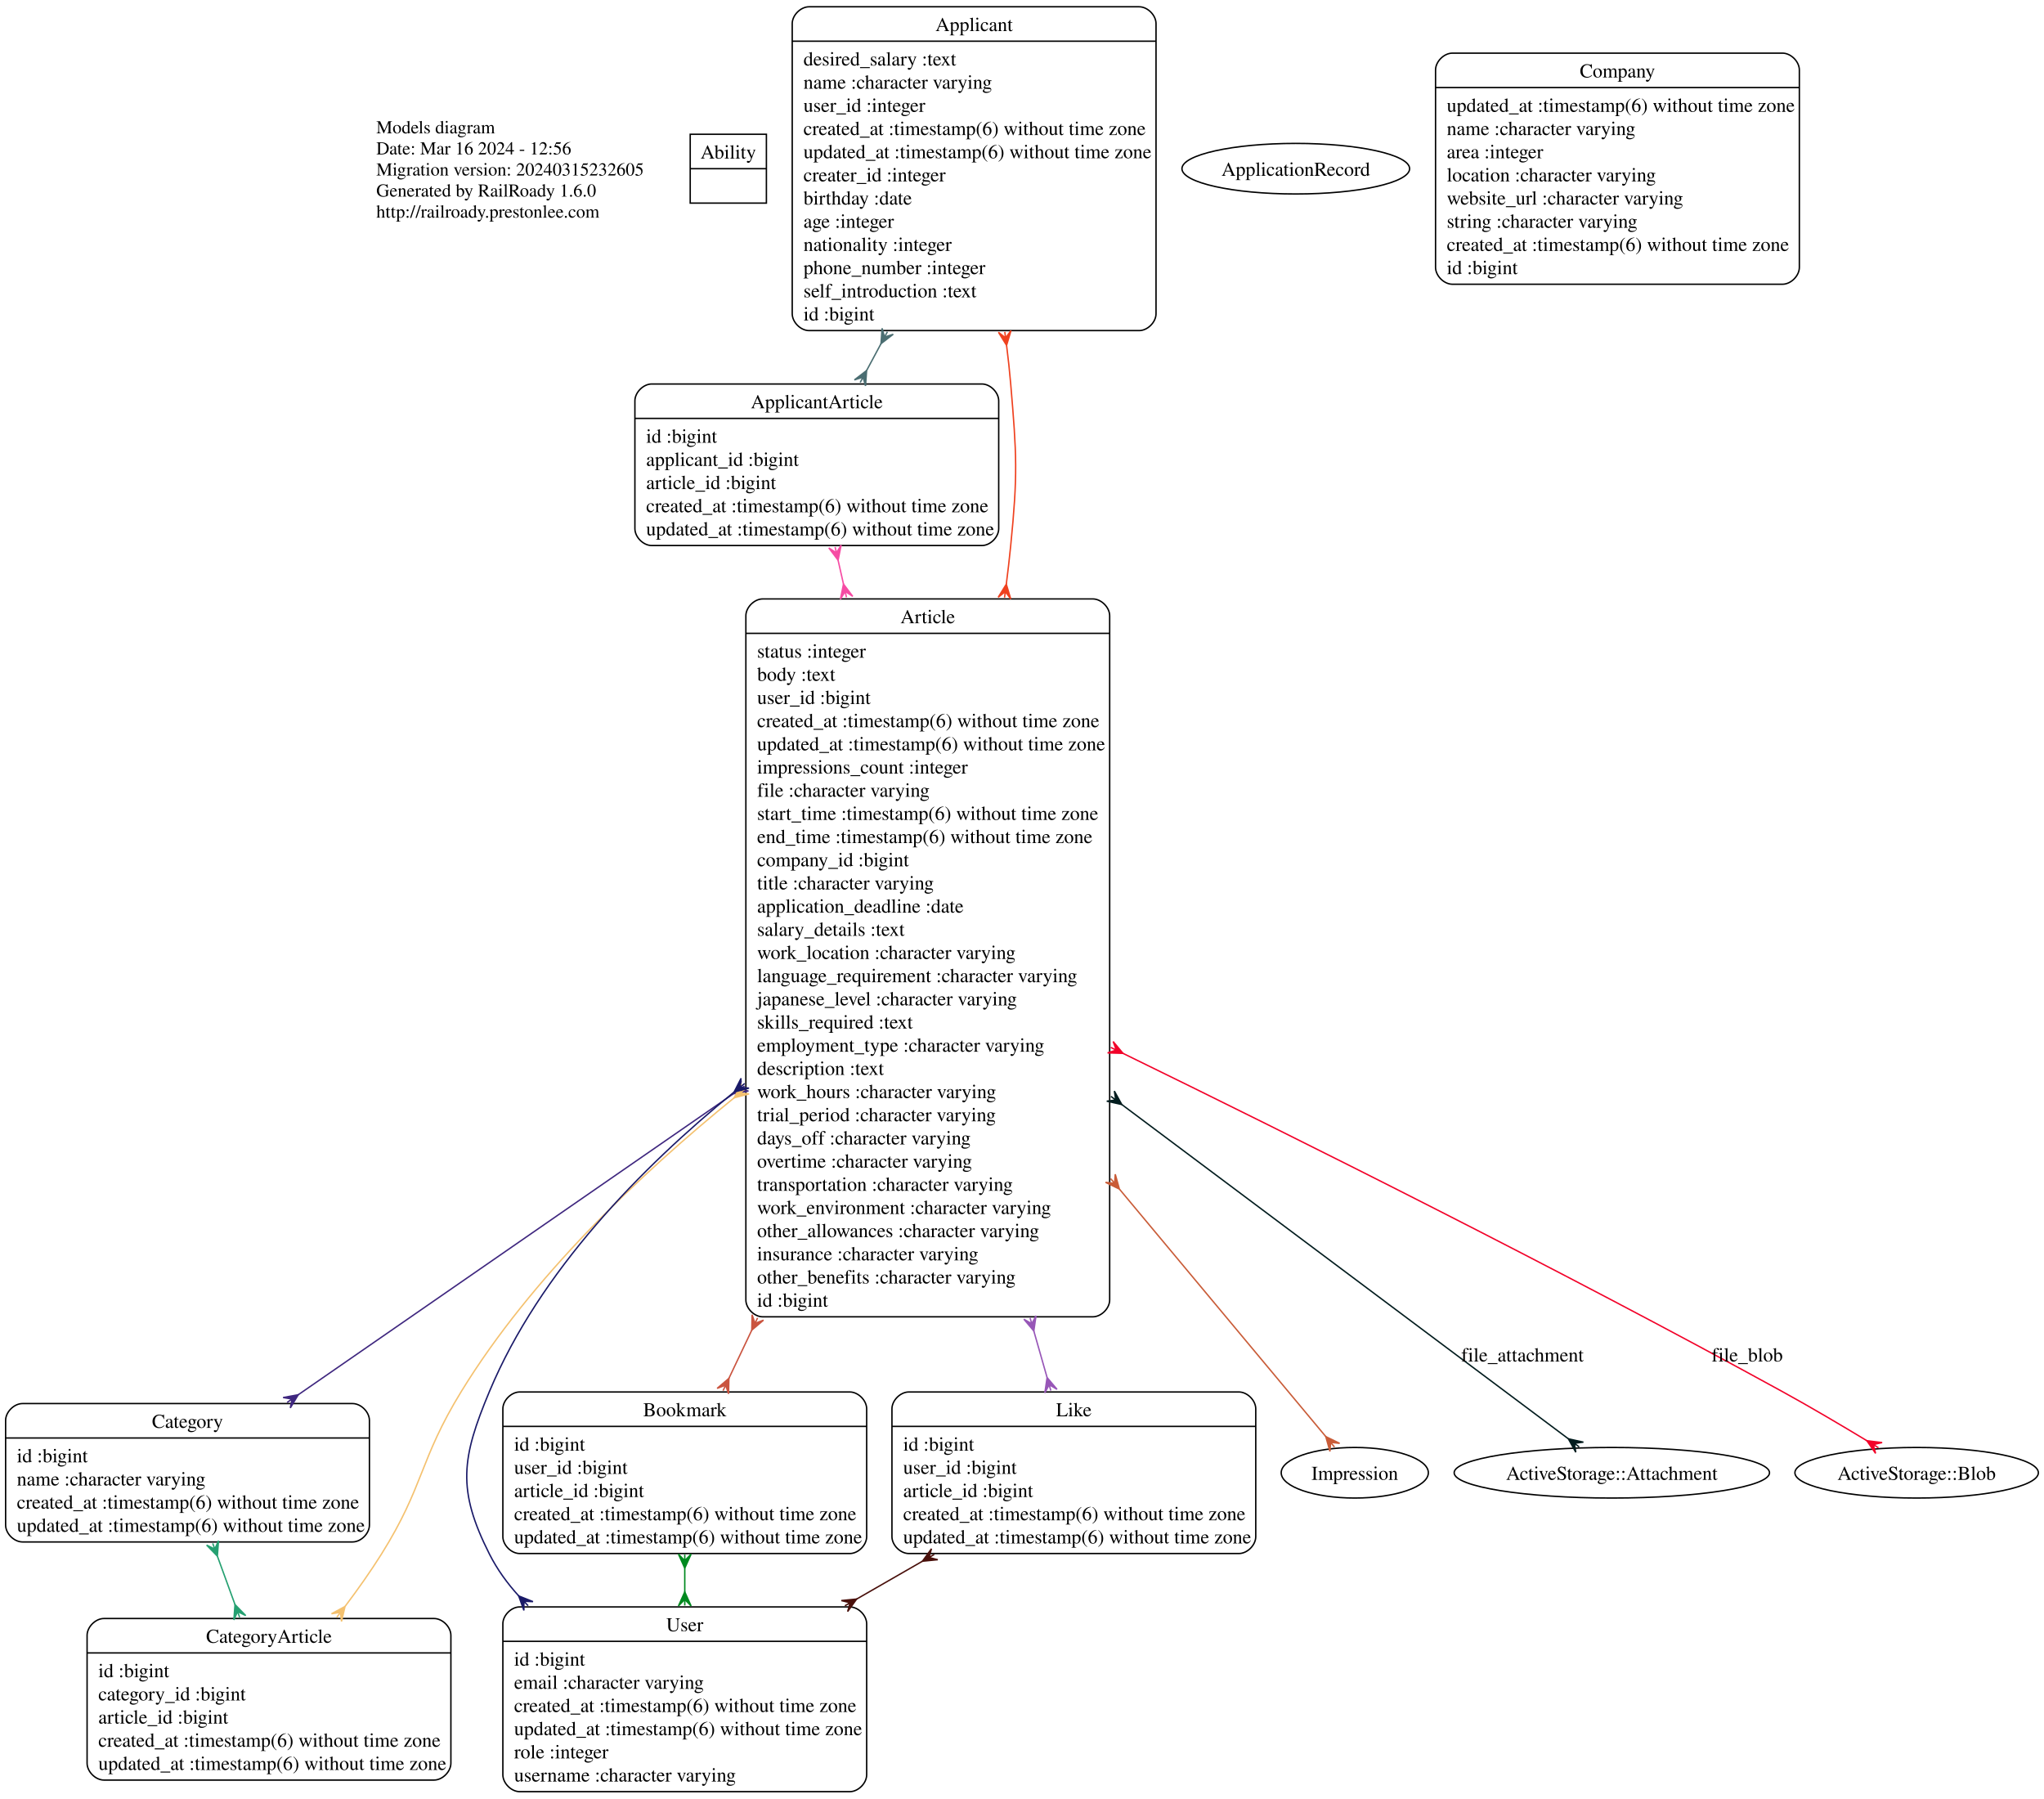
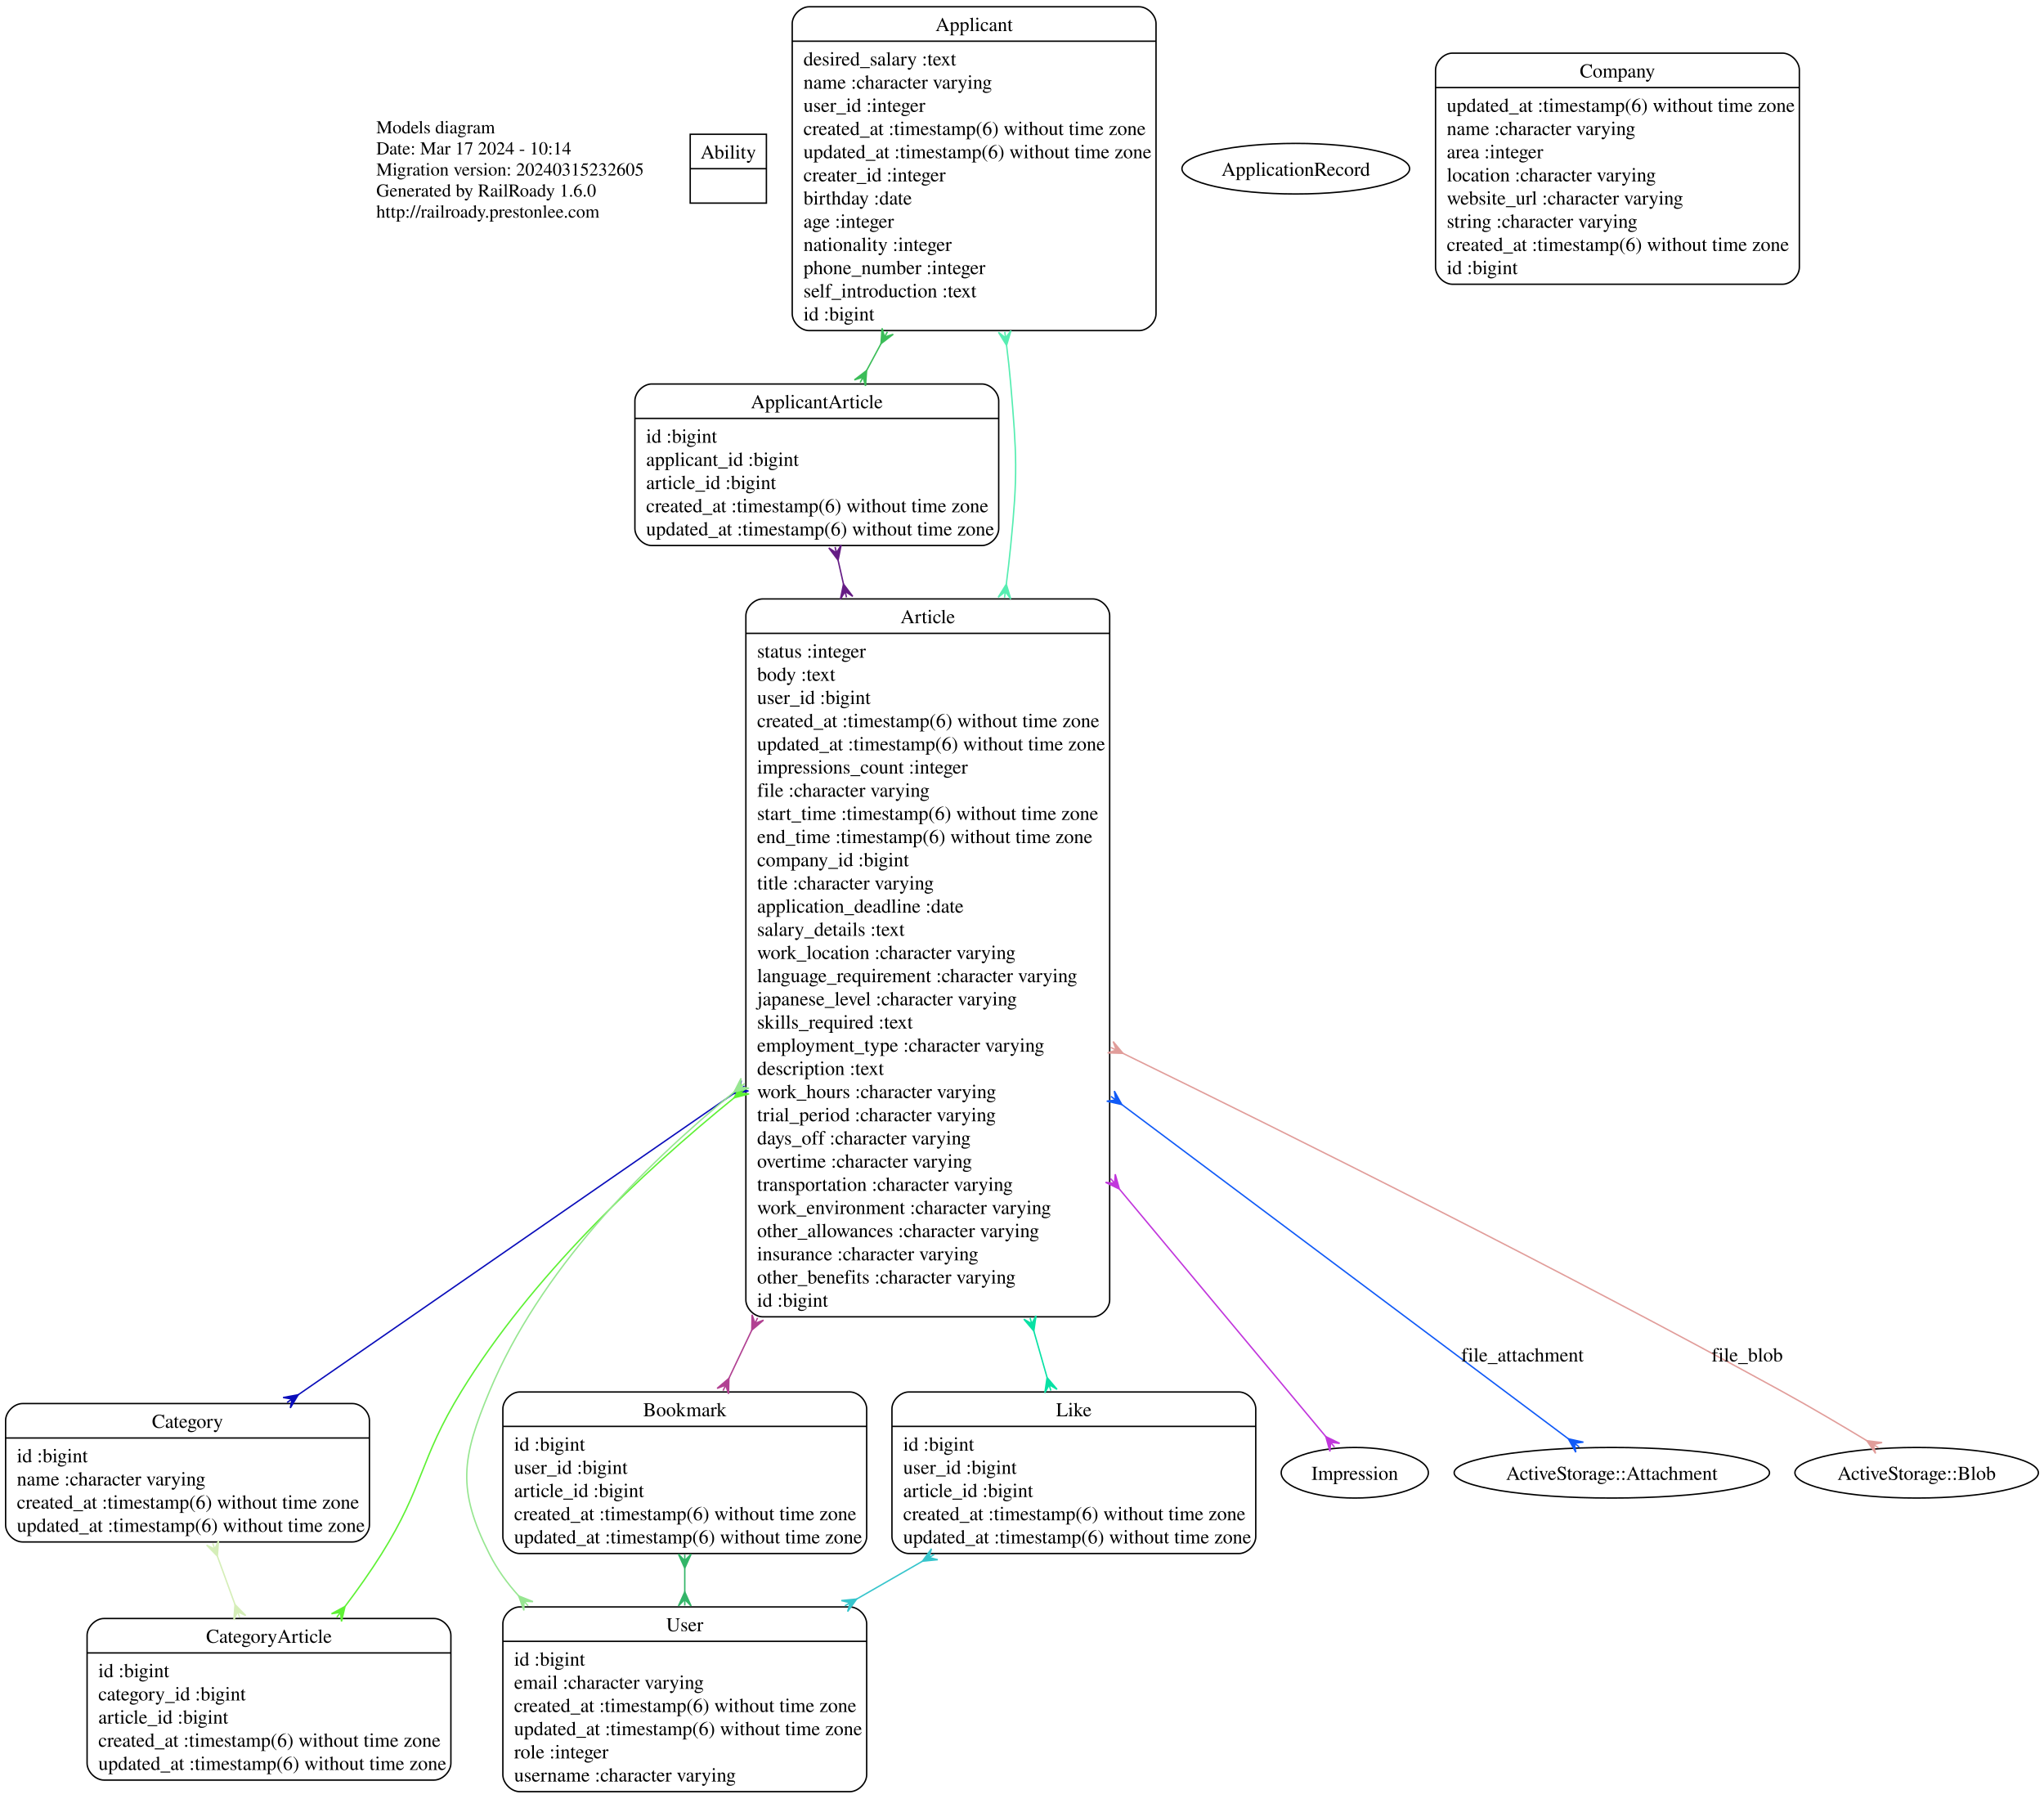
<svg xmlns="http://www.w3.org/2000/svg" width="1455pt" height="1280pt" viewBox="0.00 0.00 1455.17 1279.50">
  <g id="graph0" class="graph" transform="scale(1 1) rotate(0) translate(4 1275.5)">
    <polygon fill="none" stroke="none" points="-4,4 -4,-1275.5 1451.17,-1275.5 1451.17,4 -4,4" />
    <g id="node1" class="node">
      <text text-anchor="start" x="263.88" y="-1180.9" font-family="Times,serif" font-size="13.00">Models diagram</text>
-       <text text-anchor="start" x="263.88" y="-1165.9" font-family="Times,serif" font-size="13.00">Date: Mar 16 2024 - 12:56</text>
+       <text text-anchor="start" x="263.88" y="-1165.9" font-family="Times,serif" font-size="13.00">Date: Mar 17 2024 - 10:14</text>
      <text text-anchor="start" x="263.88" y="-1150.9" font-family="Times,serif" font-size="13.00">Migration version: 20240315232605</text>
      <text text-anchor="start" x="263.88" y="-1135.9" font-family="Times,serif" font-size="13.00">Generated by RailRoady 1.6.0</text>
      <text text-anchor="start" x="263.88" y="-1120.9" font-family="Times,serif" font-size="13.00">http://railroady.prestonlee.com</text>
    </g>
    <g id="node2" class="node">
      <polygon fill="none" stroke="black" points="487.38,-1131.25 487.38,-1180.25 541.62,-1180.25 541.62,-1131.25 487.38,-1131.25" />
      <text text-anchor="middle" x="514.5" y="-1162.95" font-family="Times,serif" font-size="14.00">Ability</text>
      <polyline fill="none" stroke="black" points="487.38,-1155.75 541.62,-1155.75" />
      <text text-anchor="middle" x="514.5" y="-1138.45" font-family="Times,serif" font-size="14.00"> </text>
    </g>
    <g id="node3" class="node">
      <path fill="none" stroke="black" d="M572,-1040.5C572,-1040.5 807,-1040.5 807,-1040.5 813,-1040.5 819,-1046.5 819,-1052.5 819,-1052.5 819,-1259 819,-1259 819,-1265 813,-1271 807,-1271 807,-1271 572,-1271 572,-1271 566,-1271 560,-1265 560,-1259 560,-1259 560,-1052.5 560,-1052.5 560,-1046.5 566,-1040.5 572,-1040.5" />
      <text text-anchor="middle" x="689.5" y="-1253.7" font-family="Times,serif" font-size="14.00">Applicant</text>
      <polyline fill="none" stroke="black" points="560,-1246.5 819,-1246.5" />
      <text text-anchor="start" x="568" y="-1229.2" font-family="Times,serif" font-size="14.00">desired_salary :text</text>
      <text text-anchor="start" x="568" y="-1212.7" font-family="Times,serif" font-size="14.00">name :character varying</text>
      <text text-anchor="start" x="568" y="-1196.2" font-family="Times,serif" font-size="14.00">user_id :integer</text>
      <text text-anchor="start" x="568" y="-1179.7" font-family="Times,serif" font-size="14.00">created_at :timestamp(6) without time zone</text>
      <text text-anchor="start" x="568" y="-1163.2" font-family="Times,serif" font-size="14.00">updated_at :timestamp(6) without time zone</text>
      <text text-anchor="start" x="568" y="-1146.7" font-family="Times,serif" font-size="14.00">creater_id :integer</text>
      <text text-anchor="start" x="568" y="-1130.2" font-family="Times,serif" font-size="14.00">birthday :date</text>
      <text text-anchor="start" x="568" y="-1113.7" font-family="Times,serif" font-size="14.00">age :integer</text>
      <text text-anchor="start" x="568" y="-1097.2" font-family="Times,serif" font-size="14.00">nationality :integer</text>
      <text text-anchor="start" x="568" y="-1080.7" font-family="Times,serif" font-size="14.00">phone_number :integer</text>
      <text text-anchor="start" x="568" y="-1064.2" font-family="Times,serif" font-size="14.00">self_introduction :text</text>
      <text text-anchor="start" x="568" y="-1047.7" font-family="Times,serif" font-size="14.00">id :bigint</text>
    </g>
    <g id="node4" class="node">
      <path fill="none" stroke="black" d="M460,-887.5C460,-887.5 695,-887.5 695,-887.5 701,-887.5 707,-893.5 707,-899.5 707,-899.5 707,-990.5 707,-990.5 707,-996.5 701,-1002.5 695,-1002.5 695,-1002.5 460,-1002.5 460,-1002.5 454,-1002.5 448,-996.5 448,-990.5 448,-990.5 448,-899.5 448,-899.5 448,-893.5 454,-887.5 460,-887.5" />
      <text text-anchor="middle" x="577.5" y="-985.2" font-family="Times,serif" font-size="14.00">ApplicantArticle</text>
      <polyline fill="none" stroke="black" points="448,-978 707,-978" />
      <text text-anchor="start" x="456" y="-960.7" font-family="Times,serif" font-size="14.00">id :bigint</text>
      <text text-anchor="start" x="456" y="-944.2" font-family="Times,serif" font-size="14.00">applicant_id :bigint</text>
      <text text-anchor="start" x="456" y="-927.7" font-family="Times,serif" font-size="14.00">article_id :bigint</text>
      <text text-anchor="start" x="456" y="-911.2" font-family="Times,serif" font-size="14.00">created_at :timestamp(6) without time zone</text>
      <text text-anchor="start" x="456" y="-894.7" font-family="Times,serif" font-size="14.00">updated_at :timestamp(6) without time zone</text>
    </g>
    <g id="edge1" class="edge">
-       <path fill="none" stroke="#4b6e72" d="M623.25,-1031.26C619.72,-1024.69 616.25,-1018.22 612.9,-1011.97" />
-       <polygon fill="#4b6e72" stroke="#4b6e72" points="623.21,-1031.19 623.97,-1042.13 625.73,-1035.89 627.78,-1039.71 627.78,-1039.71 627.78,-1039.71 625.73,-1035.89 631.9,-1037.88 623.21,-1031.19" />
-       <polygon fill="#4b6e72" stroke="#4b6e72" points="612.96,-1012.08 612.19,-1001.14 610.43,-1007.38 608.39,-1003.57 608.39,-1003.57 608.39,-1003.57 610.43,-1007.38 604.26,-1005.4 612.96,-1012.08" />
+       <path fill="none" stroke="#3cbd59" d="M623.25,-1031.26C619.72,-1024.69 616.25,-1018.22 612.9,-1011.97" />
+       <polygon fill="#3cbd59" stroke="#3cbd59" points="623.21,-1031.19 623.97,-1042.13 625.73,-1035.89 627.78,-1039.71 627.78,-1039.71 627.78,-1039.71 625.73,-1035.89 631.9,-1037.88 623.21,-1031.19" />
+       <polygon fill="#3cbd59" stroke="#3cbd59" points="612.96,-1012.08 612.19,-1001.14 610.43,-1007.38 608.39,-1003.57 608.39,-1003.57 608.39,-1003.57 610.43,-1007.38 604.26,-1005.4 612.96,-1012.08" />
    </g>
    <g id="node6" class="node">
      <path fill="none" stroke="black" d="M539,-338.5C539,-338.5 774,-338.5 774,-338.5 780,-338.5 786,-344.5 786,-350.5 786,-350.5 786,-837.5 786,-837.5 786,-843.5 780,-849.5 774,-849.5 774,-849.5 539,-849.5 539,-849.5 533,-849.5 527,-843.5 527,-837.5 527,-837.5 527,-350.5 527,-350.5 527,-344.5 533,-338.5 539,-338.5" />
      <text text-anchor="middle" x="656.5" y="-832.2" font-family="Times,serif" font-size="14.00">Article</text>
      <polyline fill="none" stroke="black" points="527,-825 786,-825" />
      <text text-anchor="start" x="535" y="-807.7" font-family="Times,serif" font-size="14.00">status :integer</text>
      <text text-anchor="start" x="535" y="-791.2" font-family="Times,serif" font-size="14.00">body :text</text>
      <text text-anchor="start" x="535" y="-774.7" font-family="Times,serif" font-size="14.00">user_id :bigint</text>
      <text text-anchor="start" x="535" y="-758.2" font-family="Times,serif" font-size="14.00">created_at :timestamp(6) without time zone</text>
      <text text-anchor="start" x="535" y="-741.7" font-family="Times,serif" font-size="14.00">updated_at :timestamp(6) without time zone</text>
      <text text-anchor="start" x="535" y="-725.2" font-family="Times,serif" font-size="14.00">impressions_count :integer</text>
      <text text-anchor="start" x="535" y="-708.7" font-family="Times,serif" font-size="14.00">file :character varying</text>
      <text text-anchor="start" x="535" y="-692.2" font-family="Times,serif" font-size="14.00">start_time :timestamp(6) without time zone</text>
      <text text-anchor="start" x="535" y="-675.7" font-family="Times,serif" font-size="14.00">end_time :timestamp(6) without time zone</text>
      <text text-anchor="start" x="535" y="-659.2" font-family="Times,serif" font-size="14.00">company_id :bigint</text>
      <text text-anchor="start" x="535" y="-642.7" font-family="Times,serif" font-size="14.00">title :character varying</text>
      <text text-anchor="start" x="535" y="-626.2" font-family="Times,serif" font-size="14.00">application_deadline :date</text>
      <text text-anchor="start" x="535" y="-609.7" font-family="Times,serif" font-size="14.00">salary_details :text</text>
      <text text-anchor="start" x="535" y="-593.2" font-family="Times,serif" font-size="14.00">work_location :character varying</text>
      <text text-anchor="start" x="535" y="-576.7" font-family="Times,serif" font-size="14.00">language_requirement :character varying</text>
      <text text-anchor="start" x="535" y="-560.2" font-family="Times,serif" font-size="14.00">japanese_level :character varying</text>
      <text text-anchor="start" x="535" y="-543.7" font-family="Times,serif" font-size="14.00">skills_required :text</text>
      <text text-anchor="start" x="535" y="-527.2" font-family="Times,serif" font-size="14.00">employment_type :character varying</text>
      <text text-anchor="start" x="535" y="-510.7" font-family="Times,serif" font-size="14.00">description :text</text>
      <text text-anchor="start" x="535" y="-494.2" font-family="Times,serif" font-size="14.00">work_hours :character varying</text>
      <text text-anchor="start" x="535" y="-477.7" font-family="Times,serif" font-size="14.00">trial_period :character varying</text>
      <text text-anchor="start" x="535" y="-461.2" font-family="Times,serif" font-size="14.00">days_off :character varying</text>
      <text text-anchor="start" x="535" y="-444.7" font-family="Times,serif" font-size="14.00">overtime :character varying</text>
      <text text-anchor="start" x="535" y="-428.2" font-family="Times,serif" font-size="14.00">transportation :character varying</text>
      <text text-anchor="start" x="535" y="-411.7" font-family="Times,serif" font-size="14.00">work_environment :character varying</text>
      <text text-anchor="start" x="535" y="-395.2" font-family="Times,serif" font-size="14.00">other_allowances :character varying</text>
      <text text-anchor="start" x="535" y="-378.7" font-family="Times,serif" font-size="14.00">insurance :character varying</text>
      <text text-anchor="start" x="535" y="-362.2" font-family="Times,serif" font-size="14.00">other_benefits :character varying</text>
      <text text-anchor="start" x="535" y="-345.7" font-family="Times,serif" font-size="14.00">id :bigint</text>
    </g>
    <g id="edge2" class="edge">
-       <path fill="none" stroke="#ef411f" d="M712.61,-1029.97C713.76,-1020.87 714.75,-1011.8 715.5,-1003 719.87,-951.63 720.63,-938.3 715.5,-887 714.61,-878.12 713.58,-869.11 712.41,-860.03" />
-       <polygon fill="#ef411f" stroke="#ef411f" points="712.6,-1030.01 706.82,-1039.33 711.9,-1035.3 711.33,-1039.59 711.33,-1039.59 711.33,-1039.59 711.9,-1035.3 715.74,-1040.52 712.6,-1030.01" />
-       <polygon fill="#ef411f" stroke="#ef411f" points="712.41,-859.99 715.56,-849.49 711.71,-854.7 711.14,-850.41 711.14,-850.41 711.14,-850.41 711.71,-854.7 706.64,-850.67 712.41,-859.99" />
+       <path fill="none" stroke="#56edb1" d="M712.61,-1029.97C713.76,-1020.87 714.75,-1011.8 715.5,-1003 719.87,-951.63 720.63,-938.3 715.5,-887 714.61,-878.12 713.58,-869.11 712.41,-860.03" />
+       <polygon fill="#56edb1" stroke="#56edb1" points="712.6,-1030.01 706.82,-1039.33 711.9,-1035.3 711.33,-1039.59 711.33,-1039.59 711.33,-1039.59 711.9,-1035.3 715.74,-1040.52 712.6,-1030.01" />
+       <polygon fill="#56edb1" stroke="#56edb1" points="712.41,-859.99 715.56,-849.49 711.71,-854.7 711.14,-850.41 711.14,-850.41 711.14,-850.41 711.71,-854.7 706.64,-850.67 712.41,-859.99" />
    </g>
    <g id="edge3" class="edge">
-       <path fill="none" stroke="#f64ca4" d="M592.65,-877.05C593.89,-871.6 595.18,-865.91 596.5,-860.04" />
-       <polygon fill="#f64ca4" stroke="#f64ca4" points="592.65,-877.07 586.05,-885.83 591.47,-882.27 590.52,-886.5 590.52,-886.5 590.52,-886.5 591.47,-882.27 594.83,-887.82 592.65,-877.07" />
-       <polygon fill="#f64ca4" stroke="#f64ca4" points="596.5,-860.07 603.1,-851.31 597.68,-854.86 598.63,-850.64 598.63,-850.64 598.63,-850.64 597.68,-854.86 594.32,-849.32 596.5,-860.07" />
+       <path fill="none" stroke="#651c85" d="M592.65,-877.05C593.89,-871.6 595.18,-865.91 596.5,-860.04" />
+       <polygon fill="#651c85" stroke="#651c85" points="592.65,-877.07 586.05,-885.83 591.47,-882.27 590.52,-886.5 590.52,-886.5 590.52,-886.5 591.47,-882.27 594.83,-887.82 592.65,-877.07" />
+       <polygon fill="#651c85" stroke="#651c85" points="596.5,-860.07 603.1,-851.31 597.68,-854.86 598.63,-850.64 598.63,-850.64 598.63,-850.64 597.68,-854.86 594.32,-849.32 596.5,-860.07" />
    </g>
    <g id="node5" class="node">
      <ellipse fill="none" stroke="black" cx="918.5" cy="-1155.75" rx="81.04" ry="18" />
      <text text-anchor="middle" x="918.5" y="-1150.7" font-family="Times,serif" font-size="14.00">ApplicationRecord</text>
    </g>
    <g id="node7" class="node">
      <path fill="none" stroke="black" d="M366,-170C366,-170 601,-170 601,-170 607,-170 613,-176 613,-182 613,-182 613,-273 613,-273 613,-279 607,-285 601,-285 601,-285 366,-285 366,-285 360,-285 354,-279 354,-273 354,-273 354,-182 354,-182 354,-176 360,-170 366,-170" />
      <text text-anchor="middle" x="483.5" y="-267.7" font-family="Times,serif" font-size="14.00">Bookmark</text>
      <polyline fill="none" stroke="black" points="354,-260.5 613,-260.5" />
      <text text-anchor="start" x="362" y="-243.2" font-family="Times,serif" font-size="14.00">id :bigint</text>
      <text text-anchor="start" x="362" y="-226.7" font-family="Times,serif" font-size="14.00">user_id :bigint</text>
      <text text-anchor="start" x="362" y="-210.2" font-family="Times,serif" font-size="14.00">article_id :bigint</text>
      <text text-anchor="start" x="362" y="-193.7" font-family="Times,serif" font-size="14.00">created_at :timestamp(6) without time zone</text>
      <text text-anchor="start" x="362" y="-177.2" font-family="Times,serif" font-size="14.00">updated_at :timestamp(6) without time zone</text>
    </g>
    <g id="edge5" class="edge">
-       <path fill="none" stroke="#ca543f" d="M531.18,-328.95C525.38,-316.74 519.88,-305.15 514.81,-294.48" />
-       <polygon fill="#ca543f" stroke="#ca543f" points="531.21,-329.02 531.43,-339.98 533.5,-333.84 535.35,-337.75 535.35,-337.75 535.35,-337.75 533.5,-333.84 539.56,-336.12 531.21,-329.02" />
-       <polygon fill="#ca543f" stroke="#ca543f" points="514.91,-294.67 514.68,-283.71 512.62,-289.85 510.76,-285.94 510.76,-285.94 510.76,-285.94 512.62,-289.85 506.55,-287.57 514.91,-294.67" />
+       <path fill="none" stroke="#b14192" d="M531.18,-328.95C525.38,-316.74 519.88,-305.15 514.81,-294.48" />
+       <polygon fill="#b14192" stroke="#b14192" points="531.21,-329.02 531.43,-339.98 533.5,-333.84 535.35,-337.75 535.35,-337.75 535.35,-337.75 533.5,-333.84 539.56,-336.12 531.21,-329.02" />
+       <polygon fill="#b14192" stroke="#b14192" points="514.91,-294.67 514.68,-283.71 512.62,-289.85 510.76,-285.94 510.76,-285.94 510.76,-285.94 512.62,-289.85 506.55,-287.57 514.91,-294.67" />
    </g>
    <g id="node8" class="node">
      <path fill="none" stroke="black" d="M12,-178.25C12,-178.25 247,-178.25 247,-178.25 253,-178.25 259,-184.25 259,-190.25 259,-190.25 259,-264.75 259,-264.75 259,-270.75 253,-276.75 247,-276.75 247,-276.75 12,-276.75 12,-276.75 6,-276.75 0,-270.75 0,-264.75 0,-264.75 0,-190.25 0,-190.25 0,-184.25 6,-178.25 12,-178.25" />
      <text text-anchor="middle" x="129.5" y="-259.45" font-family="Times,serif" font-size="14.00">Category</text>
      <polyline fill="none" stroke="black" points="0,-252.25 259,-252.25" />
      <text text-anchor="start" x="8" y="-234.95" font-family="Times,serif" font-size="14.00">id :bigint</text>
      <text text-anchor="start" x="8" y="-218.45" font-family="Times,serif" font-size="14.00">name :character varying</text>
      <text text-anchor="start" x="8" y="-201.95" font-family="Times,serif" font-size="14.00">created_at :timestamp(6) without time zone</text>
      <text text-anchor="start" x="8" y="-185.45" font-family="Times,serif" font-size="14.00">updated_at :timestamp(6) without time zone</text>
    </g>
    <g id="edge8" class="edge">
-       <path fill="none" stroke="#3f277f" d="M518.02,-497.22C419.16,-428.85 289.74,-339.33 208.08,-282.85" />
-       <polygon fill="#3f277f" stroke="#3f277f" points="518.07,-497.25 523.73,-506.64 522.46,-500.29 526.02,-502.75 526.02,-502.75 526.02,-502.75 522.46,-500.29 528.85,-499.24 518.07,-497.25" />
-       <polygon fill="#3f277f" stroke="#3f277f" points="208.34,-283.03 202.68,-273.64 203.96,-280 200.39,-277.53 200.39,-277.53 200.39,-277.53 203.96,-280 197.56,-281.04 208.34,-283.03" />
+       <path fill="none" stroke="#090cba" d="M518.02,-497.22C419.16,-428.85 289.74,-339.33 208.08,-282.85" />
+       <polygon fill="#090cba" stroke="#090cba" points="518.07,-497.25 523.73,-506.64 522.46,-500.29 526.02,-502.75 526.02,-502.75 526.02,-502.75 522.46,-500.29 528.85,-499.24 518.07,-497.25" />
+       <polygon fill="#090cba" stroke="#090cba" points="208.34,-283.03 202.68,-273.64 203.96,-280 200.39,-277.53 200.39,-277.53 200.39,-277.53 203.96,-280 197.56,-281.04 208.34,-283.03" />
    </g>
    <g id="node9" class="node">
      <path fill="none" stroke="black" d="M70,-8.75C70,-8.75 305,-8.75 305,-8.75 311,-8.75 317,-14.75 317,-20.75 317,-20.75 317,-111.75 317,-111.75 317,-117.75 311,-123.75 305,-123.75 305,-123.75 70,-123.75 70,-123.75 64,-123.75 58,-117.75 58,-111.75 58,-111.75 58,-20.75 58,-20.75 58,-14.75 64,-8.75 70,-8.75" />
      <text text-anchor="middle" x="187.5" y="-106.45" font-family="Times,serif" font-size="14.00">CategoryArticle</text>
      <polyline fill="none" stroke="black" points="58,-99.25 317,-99.25" />
      <text text-anchor="start" x="66" y="-81.95" font-family="Times,serif" font-size="14.00">id :bigint</text>
      <text text-anchor="start" x="66" y="-65.45" font-family="Times,serif" font-size="14.00">category_id :bigint</text>
      <text text-anchor="start" x="66" y="-48.95" font-family="Times,serif" font-size="14.00">article_id :bigint</text>
      <text text-anchor="start" x="66" y="-32.45" font-family="Times,serif" font-size="14.00">created_at :timestamp(6) without time zone</text>
      <text text-anchor="start" x="66" y="-15.95" font-family="Times,serif" font-size="14.00">updated_at :timestamp(6) without time zone</text>
    </g>
    <g id="edge7" class="edge">
-       <path fill="none" stroke="#f4c16f" d="M518.98,-494.65C451.6,-440 374.42,-366.7 324.5,-285.5 294.41,-236.57 298.03,-218.16 267.5,-169.5 259.71,-157.09 250.72,-144.39 241.64,-132.35" />
-       <polygon fill="#f4c16f" stroke="#f4c16f" points="518.67,-494.4 523.64,-504.18 522.83,-497.75 526.2,-500.46 526.2,-500.46 526.2,-500.46 522.83,-497.75 529.28,-497.17 518.67,-494.4" />
-       <polygon fill="#f4c16f" stroke="#f4c16f" points="241.64,-132.34 239.13,-121.66 238.39,-128.1 235.76,-124.66 235.76,-124.66 235.76,-124.66 238.39,-128.1 231.99,-127.13 241.64,-132.34" />
+       <path fill="none" stroke="#5ef134" d="M518.98,-494.65C451.6,-440 374.42,-366.7 324.5,-285.5 294.41,-236.57 298.03,-218.16 267.5,-169.5 259.71,-157.09 250.72,-144.39 241.64,-132.35" />
+       <polygon fill="#5ef134" stroke="#5ef134" points="518.67,-494.4 523.64,-504.18 522.83,-497.75 526.2,-500.46 526.2,-500.46 526.2,-500.46 522.83,-497.75 529.28,-497.17 518.67,-494.4" />
+       <polygon fill="#5ef134" stroke="#5ef134" points="241.64,-132.34 239.13,-121.66 238.39,-128.1 235.76,-124.66 235.76,-124.66 235.76,-124.66 238.39,-128.1 231.99,-127.13 241.64,-132.34" />
    </g>
    <g id="node11" class="node">
      <path fill="none" stroke="black" d="M643,-170C643,-170 878,-170 878,-170 884,-170 890,-176 890,-182 890,-182 890,-273 890,-273 890,-279 884,-285 878,-285 878,-285 643,-285 643,-285 637,-285 631,-279 631,-273 631,-273 631,-182 631,-182 631,-176 637,-170 643,-170" />
      <text text-anchor="middle" x="760.5" y="-267.7" font-family="Times,serif" font-size="14.00">Like</text>
      <polyline fill="none" stroke="black" points="631,-260.5 890,-260.5" />
      <text text-anchor="start" x="639" y="-243.2" font-family="Times,serif" font-size="14.00">id :bigint</text>
      <text text-anchor="start" x="639" y="-226.7" font-family="Times,serif" font-size="14.00">user_id :bigint</text>
      <text text-anchor="start" x="639" y="-210.2" font-family="Times,serif" font-size="14.00">article_id :bigint</text>
      <text text-anchor="start" x="639" y="-193.7" font-family="Times,serif" font-size="14.00">created_at :timestamp(6) without time zone</text>
      <text text-anchor="start" x="639" y="-177.2" font-family="Times,serif" font-size="14.00">updated_at :timestamp(6) without time zone</text>
    </g>
    <g id="edge6" class="edge">
-       <path fill="none" stroke="#9756b7" d="M731.97,-328.51C735.31,-316.79 738.49,-305.65 741.43,-295.35" />
-       <polygon fill="#9756b7" stroke="#9756b7" points="731.99,-328.42 724.92,-336.8 730.53,-333.55 729.34,-337.71 729.34,-337.71 729.34,-337.71 730.53,-333.55 733.57,-339.27 731.99,-328.42" />
-       <polygon fill="#9756b7" stroke="#9756b7" points="741.45,-295.27 748.52,-286.89 742.91,-290.14 744.1,-285.98 744.1,-285.98 744.1,-285.98 742.91,-290.14 739.86,-284.42 741.45,-295.27" />
+       <path fill="none" stroke="#07e1a4" d="M731.97,-328.51C735.31,-316.79 738.49,-305.65 741.43,-295.35" />
+       <polygon fill="#07e1a4" stroke="#07e1a4" points="731.99,-328.42 724.92,-336.8 730.53,-333.55 729.34,-337.71 729.34,-337.71 729.34,-337.71 730.53,-333.55 733.57,-339.27 731.99,-328.42" />
+       <polygon fill="#07e1a4" stroke="#07e1a4" points="741.45,-295.27 748.52,-286.89 742.91,-290.14 744.1,-285.98 744.1,-285.98 744.1,-285.98 742.91,-290.14 739.86,-284.42 741.45,-295.27" />
    </g>
    <g id="node12" class="node">
      <path fill="none" stroke="black" d="M366,-0.5C366,-0.5 601,-0.5 601,-0.5 607,-0.5 613,-6.5 613,-12.5 613,-12.5 613,-120 613,-120 613,-126 607,-132 601,-132 601,-132 366,-132 366,-132 360,-132 354,-126 354,-120 354,-120 354,-12.5 354,-12.5 354,-6.5 360,-0.5 366,-0.5" />
      <text text-anchor="middle" x="483.5" y="-114.7" font-family="Times,serif" font-size="14.00">User</text>
      <polyline fill="none" stroke="black" points="354,-107.5 613,-107.5" />
      <text text-anchor="start" x="362" y="-90.2" font-family="Times,serif" font-size="14.00">id :bigint</text>
      <text text-anchor="start" x="362" y="-73.7" font-family="Times,serif" font-size="14.00">email :character varying</text>
      <text text-anchor="start" x="362" y="-57.2" font-family="Times,serif" font-size="14.00">created_at :timestamp(6) without time zone</text>
      <text text-anchor="start" x="362" y="-40.7" font-family="Times,serif" font-size="14.00">updated_at :timestamp(6) without time zone</text>
      <text text-anchor="start" x="362" y="-24.2" font-family="Times,serif" font-size="14.00">role :integer</text>
      <text text-anchor="start" x="362" y="-7.7" font-family="Times,serif" font-size="14.00">username :character varying</text>
    </g>
    <g id="edge4" class="edge">
-       <path fill="none" stroke="#191968" d="M518.65,-498.53C452.62,-444.7 380.26,-370.95 344.5,-285.5 324.6,-237.94 321.23,-215.51 344.5,-169.5 349.94,-158.74 357.1,-148.84 365.32,-139.8" />
-       <polygon fill="#191968" stroke="#191968" points="518.63,-498.51 523.59,-508.29 522.78,-501.86 526.15,-504.58 526.15,-504.58 526.15,-504.58 522.78,-501.86 529.24,-501.29 518.63,-498.51" />
-       <polygon fill="#191968" stroke="#191968" points="365.27,-139.84 375.45,-135.76 368.97,-136 371.98,-132.88 371.98,-132.88 371.98,-132.88 368.97,-136 368.97,-129.51 365.27,-139.84" />
+       <path fill="none" stroke="#97e691" d="M518.65,-498.53C452.62,-444.7 380.26,-370.95 344.5,-285.5 324.6,-237.94 321.23,-215.51 344.5,-169.5 349.94,-158.74 357.1,-148.84 365.32,-139.8" />
+       <polygon fill="#97e691" stroke="#97e691" points="518.63,-498.51 523.59,-508.29 522.78,-501.86 526.15,-504.58 526.15,-504.58 526.15,-504.58 522.78,-501.86 529.24,-501.29 518.63,-498.51" />
+       <polygon fill="#97e691" stroke="#97e691" points="365.27,-139.84 375.45,-135.76 368.97,-136 371.98,-132.88 371.98,-132.88 371.98,-132.88 368.97,-136 368.97,-129.51 365.27,-139.84" />
    </g>
    <g id="node13" class="node">
      <ellipse fill="none" stroke="black" cx="960.5" cy="-227.5" rx="52.38" ry="18" />
      <text text-anchor="middle" x="960.5" y="-222.45" font-family="Times,serif" font-size="14.00">Impression</text>
    </g>
    <g id="edge9" class="edge">
-       <path fill="none" stroke="#c95c38" d="M792.98,-429.36C849.86,-361.16 909.67,-289.45 940.1,-252.96" />
-       <polygon fill="#c95c38" stroke="#c95c38" points="792.92,-429.43 783.06,-434.22 789.51,-433.52 786.73,-436.85 786.73,-436.85 786.73,-436.85 789.51,-433.52 789.98,-439.99 792.92,-429.43" />
-       <polygon fill="#c95c38" stroke="#c95c38" points="939.86,-253.24 949.73,-248.44 943.28,-249.15 946.06,-245.82 946.06,-245.82 946.06,-245.82 943.28,-249.15 942.81,-242.68 939.86,-253.24" />
+       <path fill="none" stroke="#c136dc" d="M792.98,-429.36C849.86,-361.16 909.67,-289.45 940.1,-252.96" />
+       <polygon fill="#c136dc" stroke="#c136dc" points="792.92,-429.43 783.06,-434.22 789.51,-433.52 786.73,-436.85 786.73,-436.85 786.73,-436.85 789.51,-433.52 789.98,-439.99 792.92,-429.43" />
+       <polygon fill="#c136dc" stroke="#c136dc" points="939.86,-253.24 949.73,-248.44 943.28,-249.15 946.06,-245.82 946.06,-245.82 946.06,-245.82 943.28,-249.15 942.81,-242.68 939.86,-253.24" />
    </g>
    <g id="node14" class="node">
      <ellipse fill="none" stroke="black" cx="1143.5" cy="-227.5" rx="112.26" ry="18" />
      <text text-anchor="middle" x="1143.5" y="-222.45" font-family="Times,serif" font-size="14.00">ActiveStorage::Attachment</text>
    </g>
    <g id="edge10" class="edge">
-       <path fill="none" stroke="#021c1e" d="M794.58,-489.65C904.45,-407.42 1049.81,-298.62 1112.52,-251.69" />
-       <polygon fill="#021c1e" stroke="#021c1e" points="794.64,-489.61 783.94,-492 790.37,-492.8 786.9,-495.4 786.9,-495.4 786.9,-495.4 790.37,-492.8 789.33,-499.2 794.64,-489.61" />
-       <polygon fill="#021c1e" stroke="#021c1e" points="1112.54,-251.67 1123.24,-249.29 1116.81,-248.48 1120.27,-245.88 1120.27,-245.88 1120.27,-245.88 1116.81,-248.48 1117.85,-242.08 1112.54,-251.67" />
+       <path fill="none" stroke="#105af7" d="M794.58,-489.65C904.45,-407.42 1049.81,-298.62 1112.52,-251.69" />
+       <polygon fill="#105af7" stroke="#105af7" points="794.64,-489.61 783.94,-492 790.37,-492.8 786.9,-495.4 786.9,-495.4 786.9,-495.4 790.37,-492.8 789.33,-499.2 794.64,-489.61" />
+       <polygon fill="#105af7" stroke="#105af7" points="1112.54,-251.67 1123.24,-249.29 1116.81,-248.48 1120.27,-245.88 1120.27,-245.88 1120.27,-245.88 1116.81,-248.48 1117.85,-242.08 1112.54,-251.67" />
      <text text-anchor="middle" x="1079.88" y="-306.7" font-family="Times,serif" font-size="14.00">file_attachment</text>
    </g>
    <g id="node15" class="node">
      <ellipse fill="none" stroke="black" cx="1360.5" cy="-227.5" rx="86.67" ry="18" />
      <text text-anchor="middle" x="1360.5" y="-222.45" font-family="Times,serif" font-size="14.00">ActiveStorage::Blob</text>
    </g>
    <g id="edge11" class="edge">
-       <path fill="none" stroke="#f20229" d="M795.41,-526.07C919.55,-465.47 1105.8,-372.61 1264.5,-285.5 1284.94,-274.28 1307.37,-261.01 1325.41,-250.11" />
-       <polygon fill="#f20229" stroke="#f20229" points="795.5,-526.03 784.54,-526.37 790.71,-528.36 786.81,-530.26 786.81,-530.26 786.81,-530.26 790.71,-528.36 788.49,-534.45 795.5,-526.03" />
-       <polygon fill="#f20229" stroke="#f20229" points="1325.05,-250.33 1335.93,-248.98 1329.61,-247.56 1333.31,-245.31 1333.31,-245.31 1333.31,-245.31 1329.61,-247.56 1331.26,-241.29 1325.05,-250.33" />
+       <path fill="none" stroke="#e19d9a" d="M795.41,-526.07C919.55,-465.47 1105.8,-372.61 1264.5,-285.5 1284.94,-274.28 1307.37,-261.01 1325.41,-250.11" />
+       <polygon fill="#e19d9a" stroke="#e19d9a" points="795.5,-526.03 784.54,-526.37 790.71,-528.36 786.81,-530.26 786.81,-530.26 786.81,-530.26 790.71,-528.36 788.49,-534.45 795.5,-526.03" />
+       <polygon fill="#e19d9a" stroke="#e19d9a" points="1325.05,-250.33 1335.93,-248.98 1329.61,-247.56 1333.31,-245.31 1333.31,-245.31 1333.31,-245.31 1329.61,-247.56 1331.26,-241.29 1325.05,-250.33" />
      <text text-anchor="middle" x="1239.88" y="-306.7" font-family="Times,serif" font-size="14.00">file_blob</text>
    </g>
    <g id="edge12" class="edge">
-       <path fill="none" stroke="#00891f" d="M483.5,-159.49C483.5,-153.88 483.5,-148.17 483.5,-142.5" />
-       <polygon fill="#00891f" stroke="#00891f" points="483.5,-159.57 479,-169.57 483.5,-164.91 483.5,-169.24 483.5,-169.24 483.5,-169.24 483.5,-164.91 488,-169.57 483.5,-159.57" />
-       <polygon fill="#00891f" stroke="#00891f" points="483.5,-142.69 488,-132.69 483.5,-137.35 483.5,-133.02 483.5,-133.02 483.5,-133.02 483.5,-137.35 479,-132.69 483.5,-142.69" />
+       <path fill="none" stroke="#33b568" d="M483.5,-159.49C483.5,-153.88 483.5,-148.17 483.5,-142.5" />
+       <polygon fill="#33b568" stroke="#33b568" points="483.5,-159.57 479,-169.57 483.5,-164.91 483.5,-169.24 483.5,-169.24 483.5,-169.24 483.5,-164.91 488,-169.57 483.5,-159.57" />
+       <polygon fill="#33b568" stroke="#33b568" points="483.5,-142.69 488,-132.69 483.5,-137.35 483.5,-133.02 483.5,-133.02 483.5,-133.02 483.5,-137.35 479,-132.69 483.5,-142.69" />
    </g>
    <g id="edge13" class="edge">
-       <path fill="none" stroke="#25a071" d="M150.78,-168.07C154.87,-156.83 159.19,-144.98 163.37,-133.5" />
-       <polygon fill="#25a071" stroke="#25a071" points="150.75,-168.14 143.1,-176 148.93,-173.16 147.45,-177.23 147.45,-177.23 147.45,-177.23 148.93,-173.16 151.56,-179.08 150.75,-168.14" />
-       <polygon fill="#25a071" stroke="#25a071" points="163.3,-133.69 170.95,-125.83 165.13,-128.68 166.61,-124.61 166.61,-124.61 166.61,-124.61 165.13,-128.68 162.5,-122.75 163.3,-133.69" />
+       <path fill="none" stroke="#d5eeb8" d="M150.78,-168.07C154.87,-156.83 159.19,-144.98 163.37,-133.5" />
+       <polygon fill="#d5eeb8" stroke="#d5eeb8" points="150.75,-168.14 143.1,-176 148.93,-173.16 147.45,-177.23 147.45,-177.23 147.45,-177.23 148.93,-173.16 151.56,-179.08 150.75,-168.14" />
+       <polygon fill="#d5eeb8" stroke="#d5eeb8" points="163.3,-133.69 170.95,-125.83 165.13,-128.68 166.61,-124.61 166.61,-124.61 166.61,-124.61 165.13,-128.68 162.5,-122.75 163.3,-133.69" />
    </g>
    <g id="node10" class="node">
      <path fill="none" stroke="black" d="M1030,-1073.5C1030,-1073.5 1265,-1073.5 1265,-1073.5 1271,-1073.5 1277,-1079.5 1277,-1085.5 1277,-1085.5 1277,-1226 1277,-1226 1277,-1232 1271,-1238 1265,-1238 1265,-1238 1030,-1238 1030,-1238 1024,-1238 1018,-1232 1018,-1226 1018,-1226 1018,-1085.5 1018,-1085.5 1018,-1079.5 1024,-1073.5 1030,-1073.5" />
      <text text-anchor="middle" x="1147.5" y="-1220.7" font-family="Times,serif" font-size="14.00">Company</text>
      <polyline fill="none" stroke="black" points="1018,-1213.5 1277,-1213.5" />
      <text text-anchor="start" x="1026" y="-1196.2" font-family="Times,serif" font-size="14.00">updated_at :timestamp(6) without time zone</text>
      <text text-anchor="start" x="1026" y="-1179.7" font-family="Times,serif" font-size="14.00">name :character varying</text>
      <text text-anchor="start" x="1026" y="-1163.2" font-family="Times,serif" font-size="14.00">area :integer</text>
      <text text-anchor="start" x="1026" y="-1146.7" font-family="Times,serif" font-size="14.00">location :character varying</text>
      <text text-anchor="start" x="1026" y="-1130.2" font-family="Times,serif" font-size="14.00">website_url :character varying</text>
      <text text-anchor="start" x="1026" y="-1113.7" font-family="Times,serif" font-size="14.00">string :character varying</text>
      <text text-anchor="start" x="1026" y="-1097.2" font-family="Times,serif" font-size="14.00">created_at :timestamp(6) without time zone</text>
      <text text-anchor="start" x="1026" y="-1080.7" font-family="Times,serif" font-size="14.00">id :bigint</text>
    </g>
    <g id="edge14" class="edge">
-       <path fill="none" stroke="#49100b" d="M652.75,-164.55C637.3,-155.67 621.31,-146.48 605.61,-137.45" />
-       <polygon fill="#49100b" stroke="#49100b" points="652.71,-164.53 659.14,-173.42 657.34,-167.19 661.09,-169.35 661.09,-169.35 661.09,-169.35 657.34,-167.19 663.62,-165.61 652.71,-164.53" />
-       <polygon fill="#49100b" stroke="#49100b" points="605.88,-137.61 599.46,-128.72 601.26,-134.95 597.5,-132.79 597.5,-132.79 597.5,-132.79 601.26,-134.95 594.97,-136.53 605.88,-137.61" />
+       <path fill="none" stroke="#37c5cc" d="M652.75,-164.55C637.3,-155.67 621.31,-146.48 605.61,-137.45" />
+       <polygon fill="#37c5cc" stroke="#37c5cc" points="652.71,-164.53 659.14,-173.42 657.34,-167.19 661.09,-169.35 661.09,-169.35 661.09,-169.35 657.34,-167.19 663.62,-165.61 652.71,-164.53" />
+       <polygon fill="#37c5cc" stroke="#37c5cc" points="605.88,-137.61 599.46,-128.72 601.26,-134.95 597.5,-132.79 597.5,-132.79 597.5,-132.79 601.26,-134.95 594.97,-136.53 605.88,-137.61" />
    </g>
  </g>
</svg>
